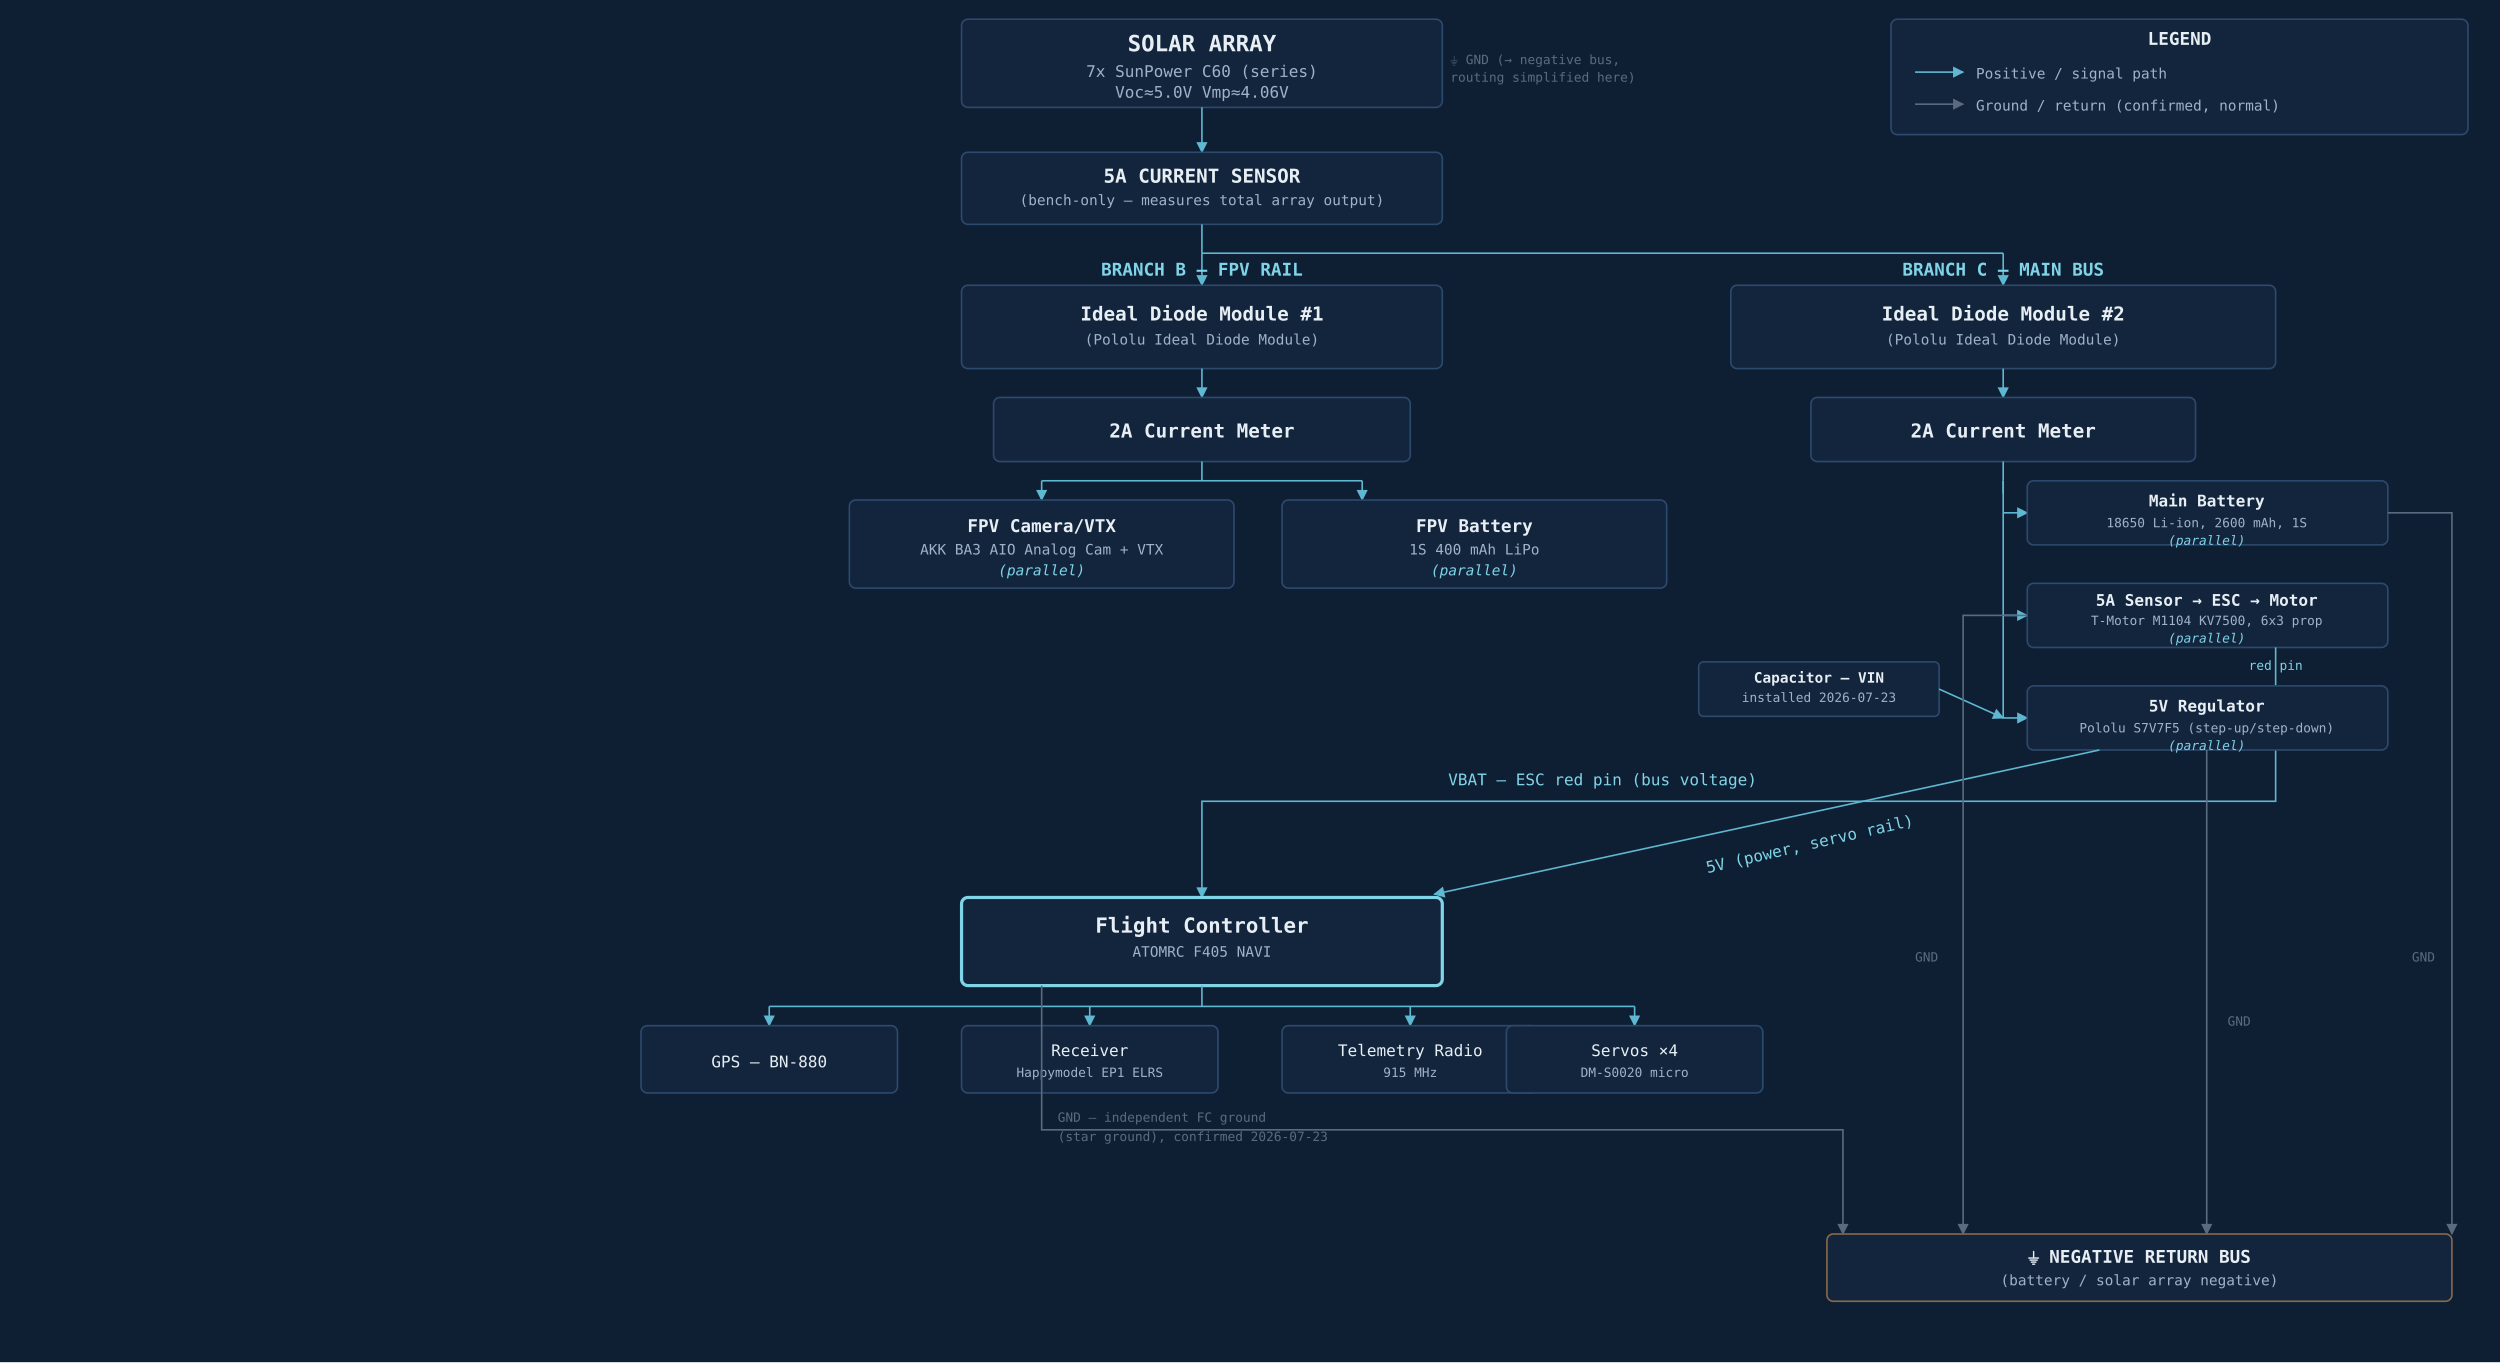
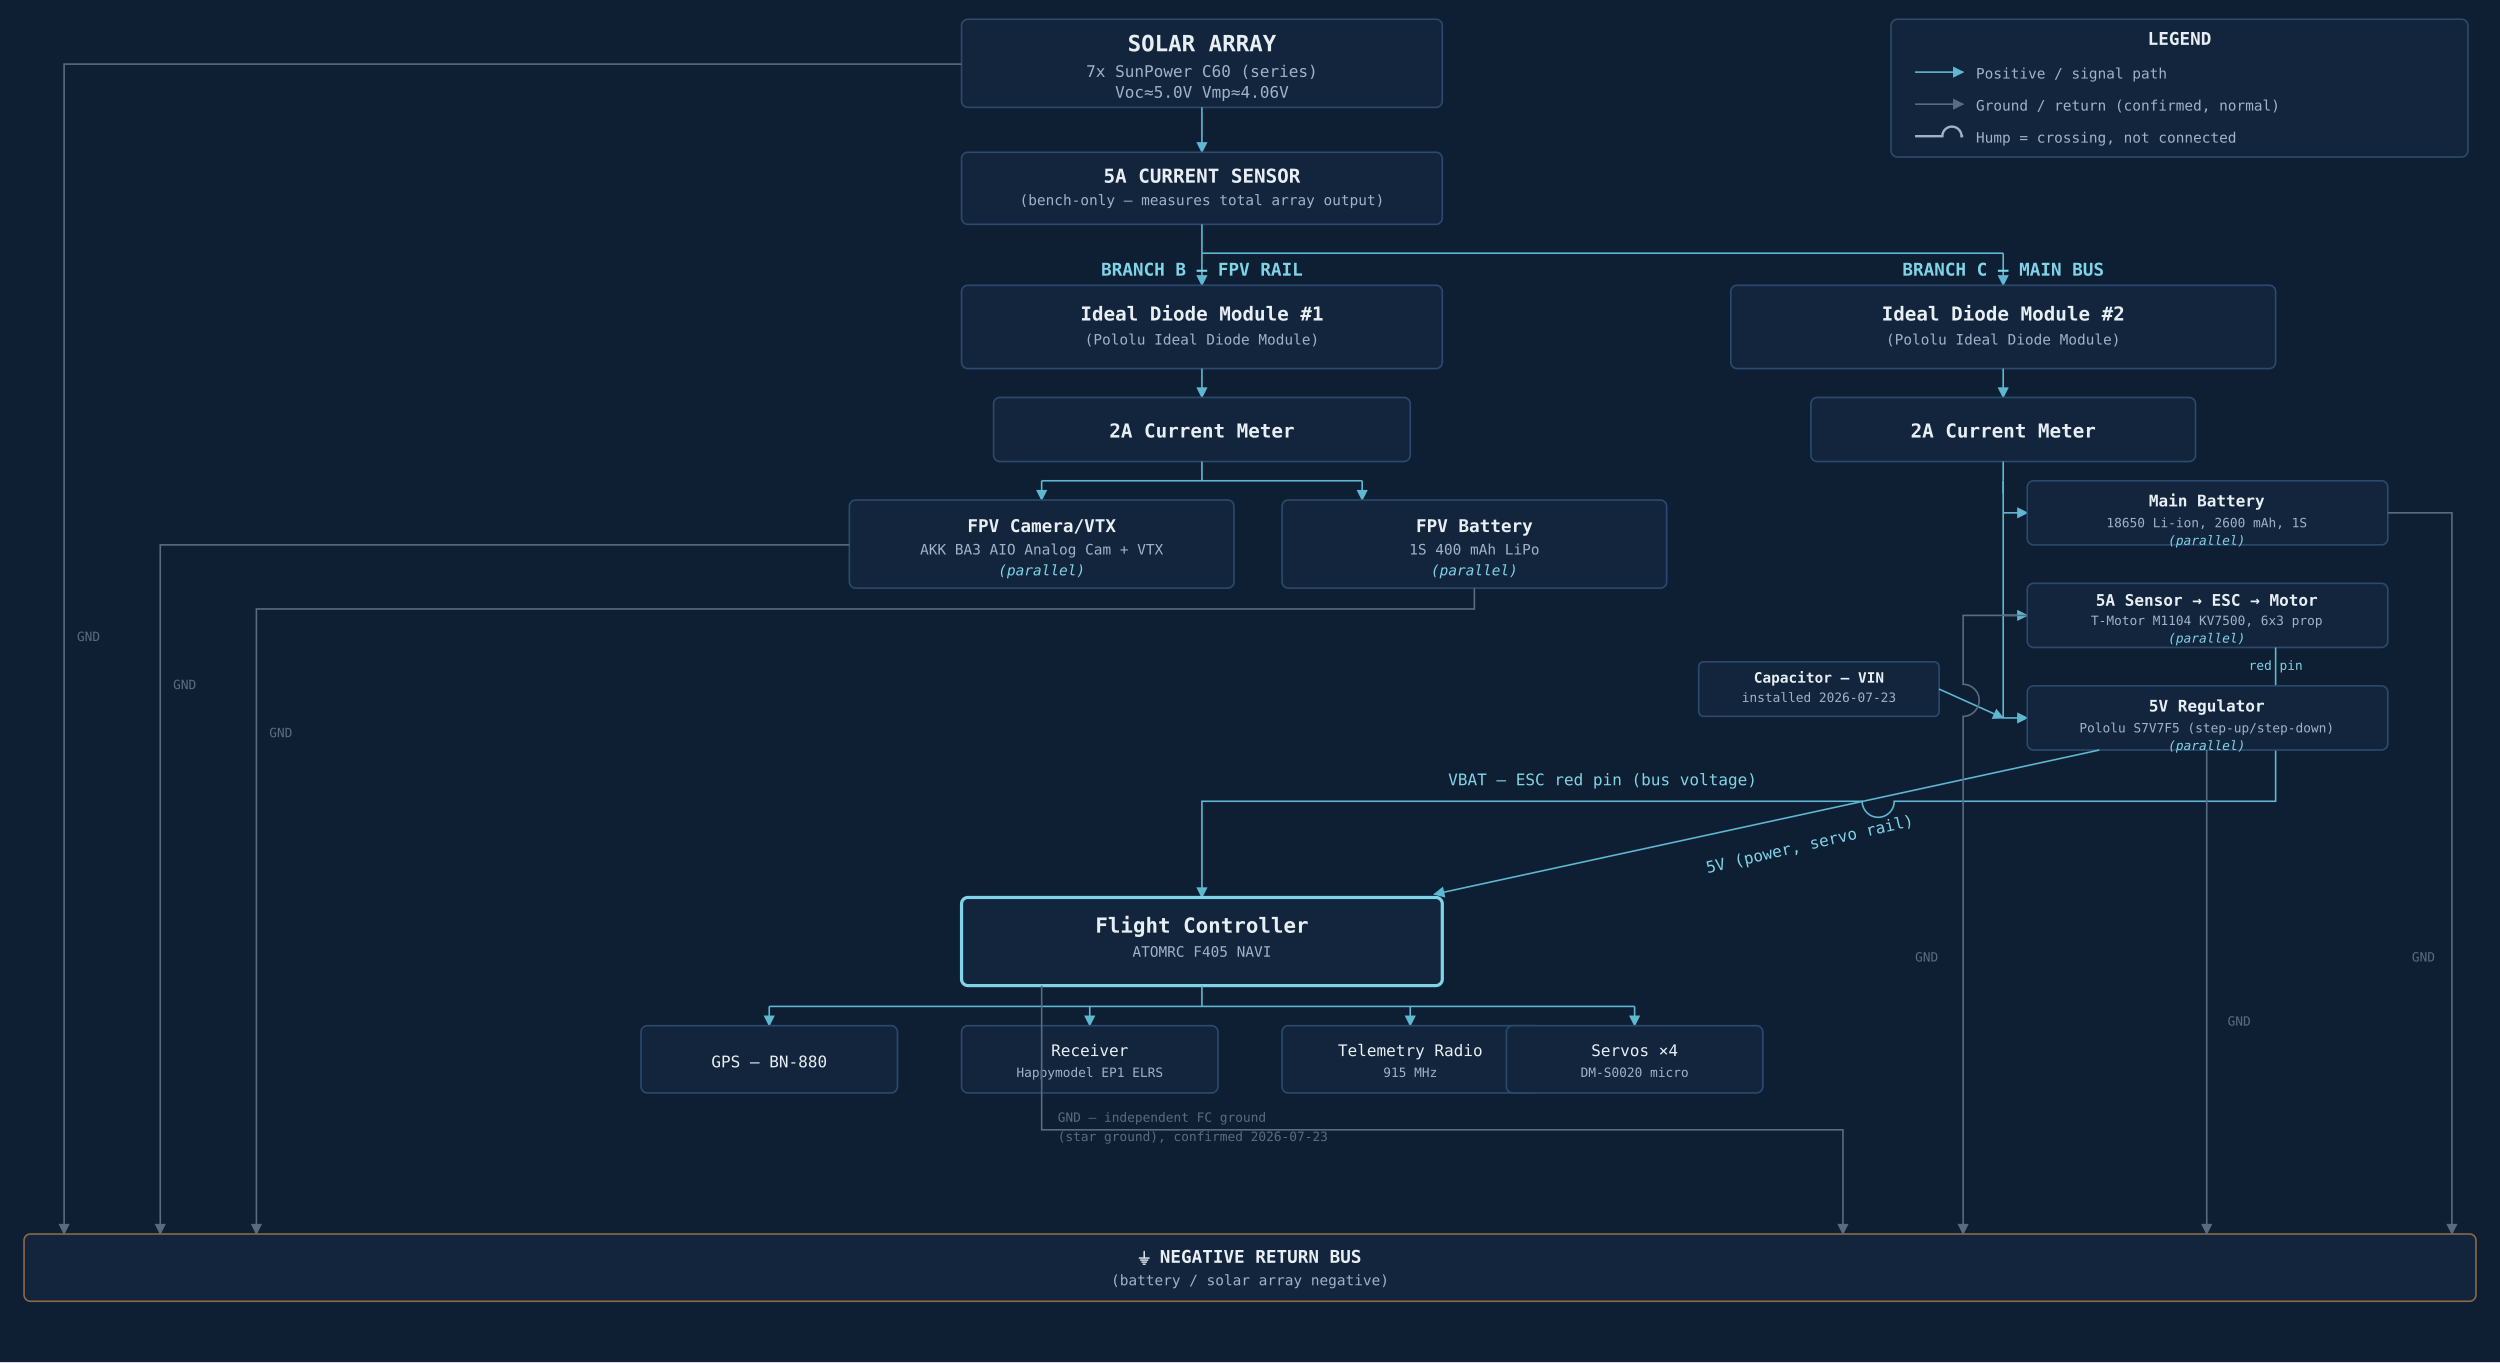
<svg xmlns="http://www.w3.org/2000/svg" viewBox="0 0 1560 850" font-family="Menlo, Consolas, monospace">
  <defs>
    <marker id="arrow" viewBox="0 0 10 10" refX="9" refY="5" markerWidth="7" markerHeight="7" orient="auto-start-reverse">
      <path d="M 0 0 L 10 5 L 0 10 z" fill="#5fb8d1" />
    </marker>
    <marker id="arrow-gray" viewBox="0 0 10 10" refX="9" refY="5" markerWidth="7" markerHeight="7" orient="auto-start-reverse">
      <path d="M 0 0 L 10 5 L 0 10 z" fill="#5a6b80" />
    </marker>
  </defs>
  <rect x="0" y="0" width="1560" height="850" fill="#0f1f33" />
-   <rect x="1180" y="12" width="360" height="72" rx="4" fill="#13253d" stroke="#2c4a6e" />
+   <rect x="1180" y="12" width="360" height="86" rx="4" fill="#13253d" stroke="#2c4a6e" />
  <text x="1360" y="28" fill="#e7eef4" font-size="11" font-weight="bold" text-anchor="middle">LEGEND</text>
  <line x1="1195" y1="45" x2="1225" y2="45" stroke="#5fb8d1" marker-end="url(#arrow)" />
  <text x="1233" y="49" fill="#9fb3c8" font-size="9">Positive / signal path</text>
  <line x1="1195" y1="65" x2="1225" y2="65" stroke="#5a6b80" marker-end="url(#arrow-gray)" />
  <text x="1233" y="69" fill="#9fb3c8" font-size="9">Ground / return (confirmed, normal)</text>
+   <path d="M 1195 85 L 1212 85 A 6,6 0 0 1 1224 85 L 1225 85" fill="none" stroke="#9fb3c8" stroke-width="1.5" />
+   <text x="1233" y="89" fill="#9fb3c8" font-size="9">Hump = crossing, not connected</text>
  <rect x="600" y="12" width="300" height="55" rx="4" fill="#13253d" stroke="#2c4a6e" />
  <text x="750" y="32" fill="#e7eef4" font-size="14" font-weight="bold" text-anchor="middle">SOLAR ARRAY</text>
  <text x="750" y="48" fill="#9fb3c8" font-size="10" text-anchor="middle">7x SunPower C60 (series)</text>
  <text x="750" y="61" fill="#9fb3c8" font-size="10" text-anchor="middle">Voc≈5.0V  Vmp≈4.06V</text>
  <line x1="750" y1="67" x2="750" y2="95" stroke="#5fb8d1" marker-end="url(#arrow)" />
+   <polyline points="600,40 40,40 40,770" fill="none" stroke="#5a6b80" marker-end="url(#arrow-gray)" />
+   <text x="48" y="400" fill="#5a6b80" font-size="8">GND</text>
  <rect x="600" y="95" width="300" height="45" rx="4" fill="#13253d" stroke="#2c4a6e" />
  <text x="750" y="114" fill="#e7eef4" font-size="12" font-weight="bold" text-anchor="middle">5A CURRENT SENSOR</text>
  <text x="750" y="128" fill="#9fb3c8" font-size="9" text-anchor="middle">(bench-only — measures total array output)</text>
  <line x1="750" y1="140" x2="750" y2="158" stroke="#5fb8d1" />
  <line x1="750" y1="158" x2="1250" y2="158" stroke="#5fb8d1" />
  <line x1="750" y1="158" x2="750" y2="178" stroke="#5fb8d1" marker-end="url(#arrow)" />
  <line x1="1250" y1="158" x2="1250" y2="178" stroke="#5fb8d1" marker-end="url(#arrow)" />
  <text x="750" y="172" fill="#7fd4e8" font-size="11" font-weight="bold" text-anchor="middle">BRANCH B — FPV RAIL</text>
  <text x="1250" y="172" fill="#7fd4e8" font-size="11" font-weight="bold" text-anchor="middle">BRANCH C — MAIN BUS</text>
  <rect x="600" y="178" width="300" height="52" rx="4" fill="#13253d" stroke="#2c4a6e" />
  <text x="750" y="200" fill="#e7eef4" font-size="12" font-weight="bold" text-anchor="middle">Ideal Diode Module #1</text>
  <text x="750" y="215" fill="#9fb3c8" font-size="9" text-anchor="middle">(Pololu Ideal Diode Module)</text>
  <line x1="750" y1="230" x2="750" y2="248" stroke="#5fb8d1" marker-end="url(#arrow)" />
  <rect x="620" y="248" width="260" height="40" rx="4" fill="#13253d" stroke="#2c4a6e" />
  <text x="750" y="273" fill="#e7eef4" font-size="12" font-weight="bold" text-anchor="middle">2A Current Meter</text>
  <line x1="750" y1="288" x2="750" y2="300" stroke="#5fb8d1" />
  <line x1="650" y1="300" x2="850" y2="300" stroke="#5fb8d1" />
  <line x1="650" y1="300" x2="650" y2="312" stroke="#5fb8d1" marker-end="url(#arrow)" />
  <line x1="850" y1="300" x2="850" y2="312" stroke="#5fb8d1" marker-end="url(#arrow)" />
  <rect x="530" y="312" width="240" height="55" rx="4" fill="#13253d" stroke="#2c4a6e" />
  <text x="650" y="332" fill="#e7eef4" font-size="11" font-weight="bold" text-anchor="middle">FPV Camera/VTX</text>
  <text x="650" y="346" fill="#9fb3c8" font-size="9" text-anchor="middle">AKK BA3 AIO Analog Cam + VTX</text>
  <text x="650" y="359" fill="#7fd4e8" font-size="9" font-style="italic" text-anchor="middle">(parallel)</text>
  <rect x="800" y="312" width="240" height="55" rx="4" fill="#13253d" stroke="#2c4a6e" />
  <text x="920" y="332" fill="#e7eef4" font-size="11" font-weight="bold" text-anchor="middle">FPV Battery</text>
  <text x="920" y="346" fill="#9fb3c8" font-size="9" text-anchor="middle">1S 400 mAh LiPo</text>
  <text x="920" y="359" fill="#7fd4e8" font-size="9" font-style="italic" text-anchor="middle">(parallel)</text>
+   <polyline points="530,340 100,340 100,770" fill="none" stroke="#5a6b80" marker-end="url(#arrow-gray)" />
+   <text x="108" y="430" fill="#5a6b80" font-size="8">GND</text>
+   <polyline points="920,367 920,380 160,380 160,770" fill="none" stroke="#5a6b80" marker-end="url(#arrow-gray)" />
+   <text x="168" y="460" fill="#5a6b80" font-size="8">GND</text>
  <rect x="1080" y="178" width="340" height="52" rx="4" fill="#13253d" stroke="#2c4a6e" />
  <text x="1250" y="200" fill="#e7eef4" font-size="12" font-weight="bold" text-anchor="middle">Ideal Diode Module #2</text>
  <text x="1250" y="215" fill="#9fb3c8" font-size="9" text-anchor="middle">(Pololu Ideal Diode Module)</text>
  <line x1="1250" y1="230" x2="1250" y2="248" stroke="#5fb8d1" marker-end="url(#arrow)" />
  <rect x="1130" y="248" width="240" height="40" rx="4" fill="#13253d" stroke="#2c4a6e" />
  <text x="1250" y="273" fill="#e7eef4" font-size="12" font-weight="bold" text-anchor="middle">2A Current Meter</text>
  <line x1="1250" y1="288" x2="1250" y2="300" stroke="#5fb8d1" />
  <line x1="1250" y1="300" x2="1250" y2="308" stroke="#5fb8d1" />
  <line x1="1250" y1="300" x2="1250" y2="448" stroke="#5fb8d1" />
  <line x1="1250" y1="320" x2="1265" y2="320" stroke="#5fb8d1" marker-end="url(#arrow)" />
  <line x1="1250" y1="384" x2="1265" y2="384" stroke="#5fb8d1" marker-end="url(#arrow)" />
  <line x1="1250" y1="448" x2="1265" y2="448" stroke="#5fb8d1" marker-end="url(#arrow)" />
  <rect x="1265" y="300" width="225" height="40" rx="4" fill="#13253d" stroke="#2c4a6e" />
  <text x="1377" y="316" fill="#e7eef4" font-size="10" font-weight="bold" text-anchor="middle">Main Battery</text>
  <text x="1377" y="329" fill="#9fb3c8" font-size="8" text-anchor="middle">18650 Li-ion, 2600 mAh, 1S</text>
  <text x="1377" y="340" fill="#7fd4e8" font-size="8" font-style="italic" text-anchor="middle">(parallel)</text>
  <rect x="1265" y="364" width="225" height="40" rx="4" fill="#13253d" stroke="#2c4a6e" />
  <text x="1377" y="378" fill="#e7eef4" font-size="10" font-weight="bold" text-anchor="middle">5A Sensor → ESC → Motor</text>
  <text x="1377" y="390" fill="#9fb3c8" font-size="8" text-anchor="middle">T-Motor M1104 KV7500, 6x3 prop</text>
  <text x="1377" y="401" fill="#7fd4e8" font-size="8" font-style="italic" text-anchor="middle">(parallel)</text>
-   <polyline points="1420,404 1420,500 750,500 750,560" fill="none" stroke="#5fb8d1" marker-end="url(#arrow)" />
+   <path d="M 1420,404 L 1420,500 L 1182,500 A 10,10 0 0 1 1162,500 L 750,500 L 750,560" fill="none" stroke="#5fb8d1" marker-end="url(#arrow)" />
  <text x="1000" y="490" fill="#7fd4e8" font-size="10" text-anchor="middle">VBAT — ESC red pin (bus voltage)</text>
  <text x="1420" y="418" fill="#7fd4e8" font-size="8" text-anchor="middle">red pin</text>
  <rect x="1060" y="413" width="150" height="34" rx="3" fill="#13253d" stroke="#2c4a6e" />
  <text x="1135" y="426" fill="#e7eef4" font-size="9" font-weight="bold" text-anchor="middle">Capacitor — VIN</text>
  <text x="1135" y="438" fill="#9fb3c8" font-size="8" text-anchor="middle">installed 2026-07-23</text>
  <line x1="1210" y1="430" x2="1250" y2="448" stroke="#5fb8d1" marker-end="url(#arrow)" />
  <rect x="1265" y="428" width="225" height="40" rx="4" fill="#13253d" stroke="#2c4a6e" />
  <text x="1377" y="444" fill="#e7eef4" font-size="10" font-weight="bold" text-anchor="middle">5V Regulator</text>
  <text x="1377" y="457" fill="#9fb3c8" font-size="8" text-anchor="middle">Pololu S7V7F5 (step-up/step-down)</text>
  <text x="1377" y="468" fill="#7fd4e8" font-size="8" font-style="italic" text-anchor="middle">(parallel)</text>
  <line x1="1310" y1="468" x2="895" y2="558" stroke="#5fb8d1" marker-end="url(#arrow)" />
  <text x="1130" y="530" fill="#7fd4e8" font-size="10" text-anchor="middle" transform="rotate(-13 1130 530)">5V (power, servo rail)</text>
  <rect x="600" y="560" width="300" height="55" rx="4" fill="#13253d" stroke="#7fd4e8" stroke-width="2" />
  <text x="750" y="582" fill="#e7eef4" font-size="13" font-weight="bold" text-anchor="middle">Flight Controller</text>
  <text x="750" y="597" fill="#9fb3c8" font-size="9" text-anchor="middle">ATOMRC F405 NAVI</text>
  <line x1="750" y1="615" x2="750" y2="628" stroke="#5fb8d1" />
  <line x1="480" y1="628" x2="1020" y2="628" stroke="#5fb8d1" />
  <line x1="480" y1="628" x2="480" y2="640" stroke="#5fb8d1" marker-end="url(#arrow)" />
  <line x1="680" y1="628" x2="680" y2="640" stroke="#5fb8d1" marker-end="url(#arrow)" />
  <line x1="880" y1="628" x2="880" y2="640" stroke="#5fb8d1" marker-end="url(#arrow)" />
  <line x1="1020" y1="628" x2="1020" y2="640" stroke="#5fb8d1" marker-end="url(#arrow)" />
  <rect x="400" y="640" width="160" height="42" rx="4" fill="#13253d" stroke="#2c4a6e" />
  <text x="480" y="666" fill="#e7eef4" font-size="10" text-anchor="middle">GPS — BN-880</text>
  <rect x="600" y="640" width="160" height="42" rx="4" fill="#13253d" stroke="#2c4a6e" />
  <text x="680" y="659" fill="#e7eef4" font-size="10" text-anchor="middle">Receiver</text>
  <text x="680" y="672" fill="#9fb3c8" font-size="8" text-anchor="middle">Happymodel EP1 ELRS</text>
  <rect x="800" y="640" width="160" height="42" rx="4" fill="#13253d" stroke="#2c4a6e" />
  <text x="880" y="659" fill="#e7eef4" font-size="10" text-anchor="middle">Telemetry Radio</text>
  <text x="880" y="672" fill="#9fb3c8" font-size="8" text-anchor="middle">915 MHz</text>
  <rect x="940" y="640" width="160" height="42" rx="4" fill="#13253d" stroke="#2c4a6e" />
  <text x="1020" y="659" fill="#e7eef4" font-size="10" text-anchor="middle">Servos ×4</text>
  <text x="1020" y="672" fill="#9fb3c8" font-size="8" text-anchor="middle">DM-S0020 micro</text>
-   <rect x="1140" y="770" width="390" height="42" rx="4" fill="#13253d" stroke="#8a6a4a" />
-   <text x="1335" y="788" fill="#e7eef4" font-size="11" font-weight="bold" text-anchor="middle">⏚ NEGATIVE RETURN BUS</text>
-   <text x="1335" y="802" fill="#9fb3c8" font-size="9" text-anchor="middle">(battery / solar array negative)</text>
+   <rect x="15" y="770" width="1530" height="42" rx="4" fill="#13253d" stroke="#8a6a4a" />
+   <text x="780" y="788" fill="#e7eef4" font-size="11" font-weight="bold" text-anchor="middle">⏚ NEGATIVE RETURN BUS</text>
+   <text x="780" y="802" fill="#9fb3c8" font-size="9" text-anchor="middle">(battery / solar array negative)</text>
  <line x1="1377" y1="468" x2="1377" y2="770" stroke="#5a6b80" marker-end="url(#arrow-gray)" />
  <text x="1390" y="640" fill="#5a6b80" font-size="8">GND</text>
-   <polyline points="1265,384 1225,384 1225,770" fill="none" stroke="#5a6b80" marker-end="url(#arrow-gray)" />
+   <path d="M 1265,384 L 1225,384 L 1225,427 A 10,10 0 0 1 1225,447 L 1225,770" fill="none" stroke="#5a6b80" marker-end="url(#arrow-gray)" />
  <text x="1195" y="600" fill="#5a6b80" font-size="8">GND</text>
  <polyline points="1490,320 1530,320 1530,770" fill="none" stroke="#5a6b80" marker-end="url(#arrow-gray)" />
  <text x="1505" y="600" fill="#5a6b80" font-size="8">GND</text>
  <polyline points="650,615 650,705 1150,705 1150,770" fill="none" stroke="#5a6b80" marker-end="url(#arrow-gray)" />
  <text x="660" y="700" fill="#5a6b80" font-size="8">GND — independent FC ground</text>
  <text x="660" y="712" fill="#5a6b80" font-size="8">(star ground), confirmed 2026-07-23</text>
-   <text x="905" y="40" fill="#5a6b80" font-size="8">⏚ GND (→ negative bus,</text>
-   <text x="905" y="51" fill="#5a6b80" font-size="8">routing simplified here)</text>
</svg>
